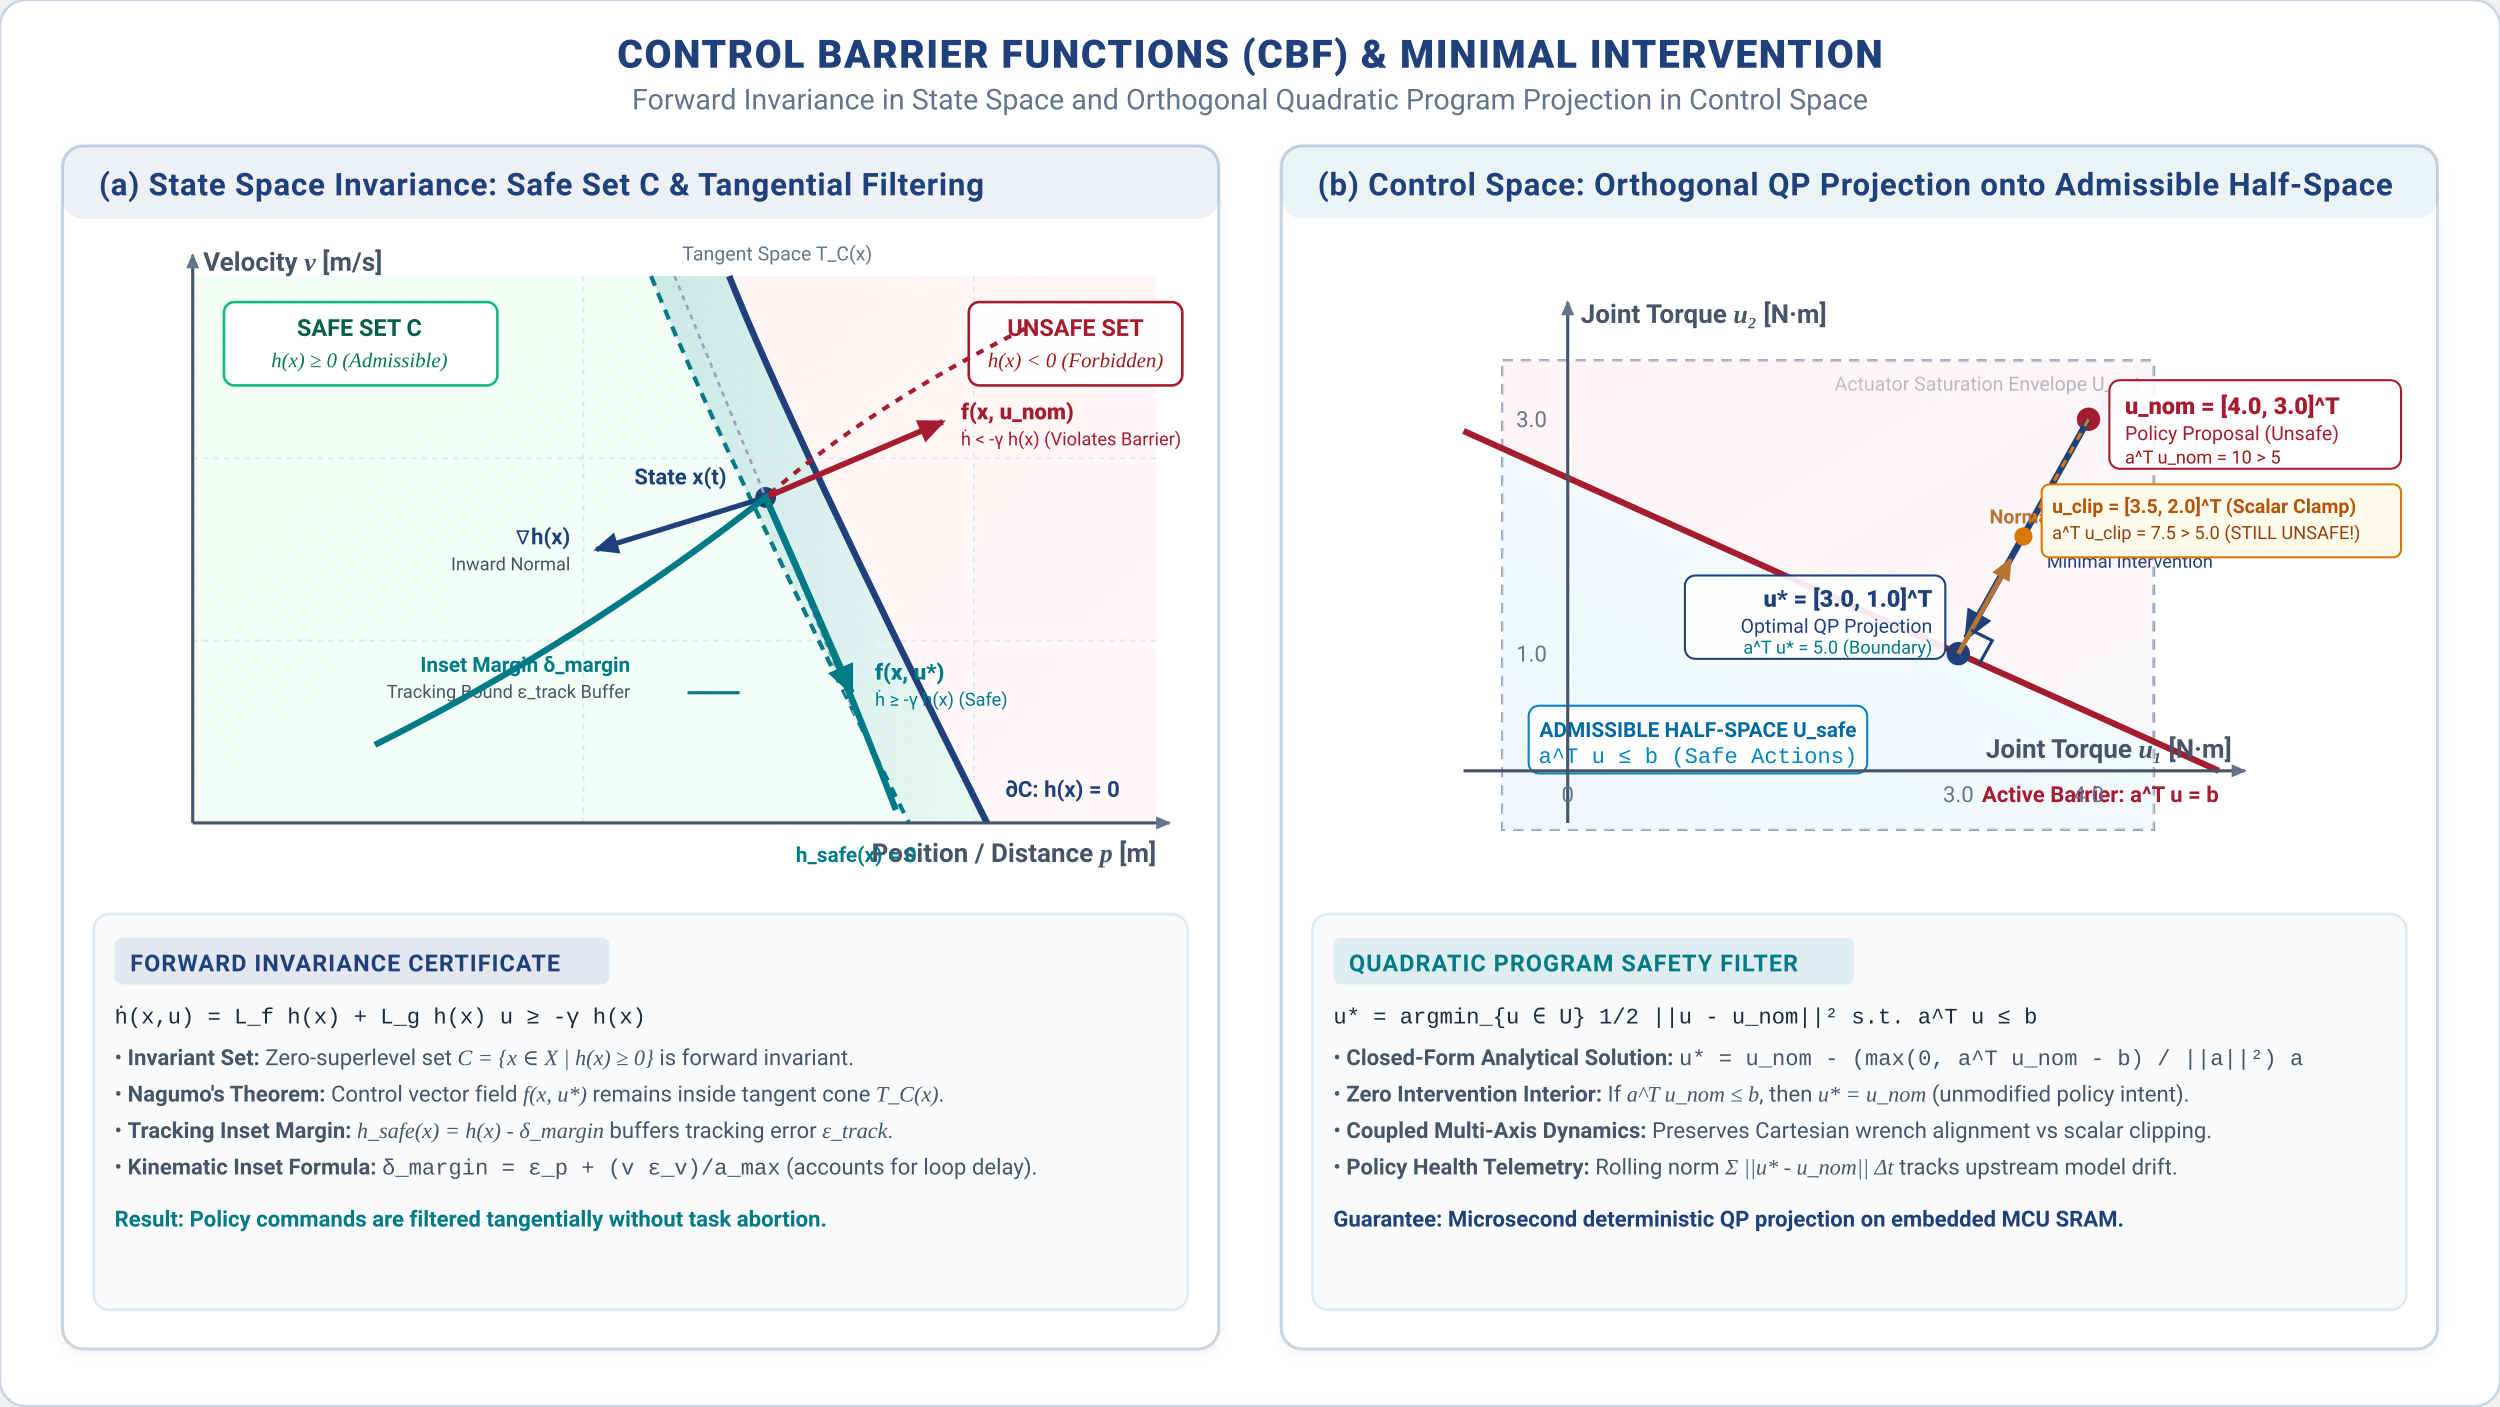
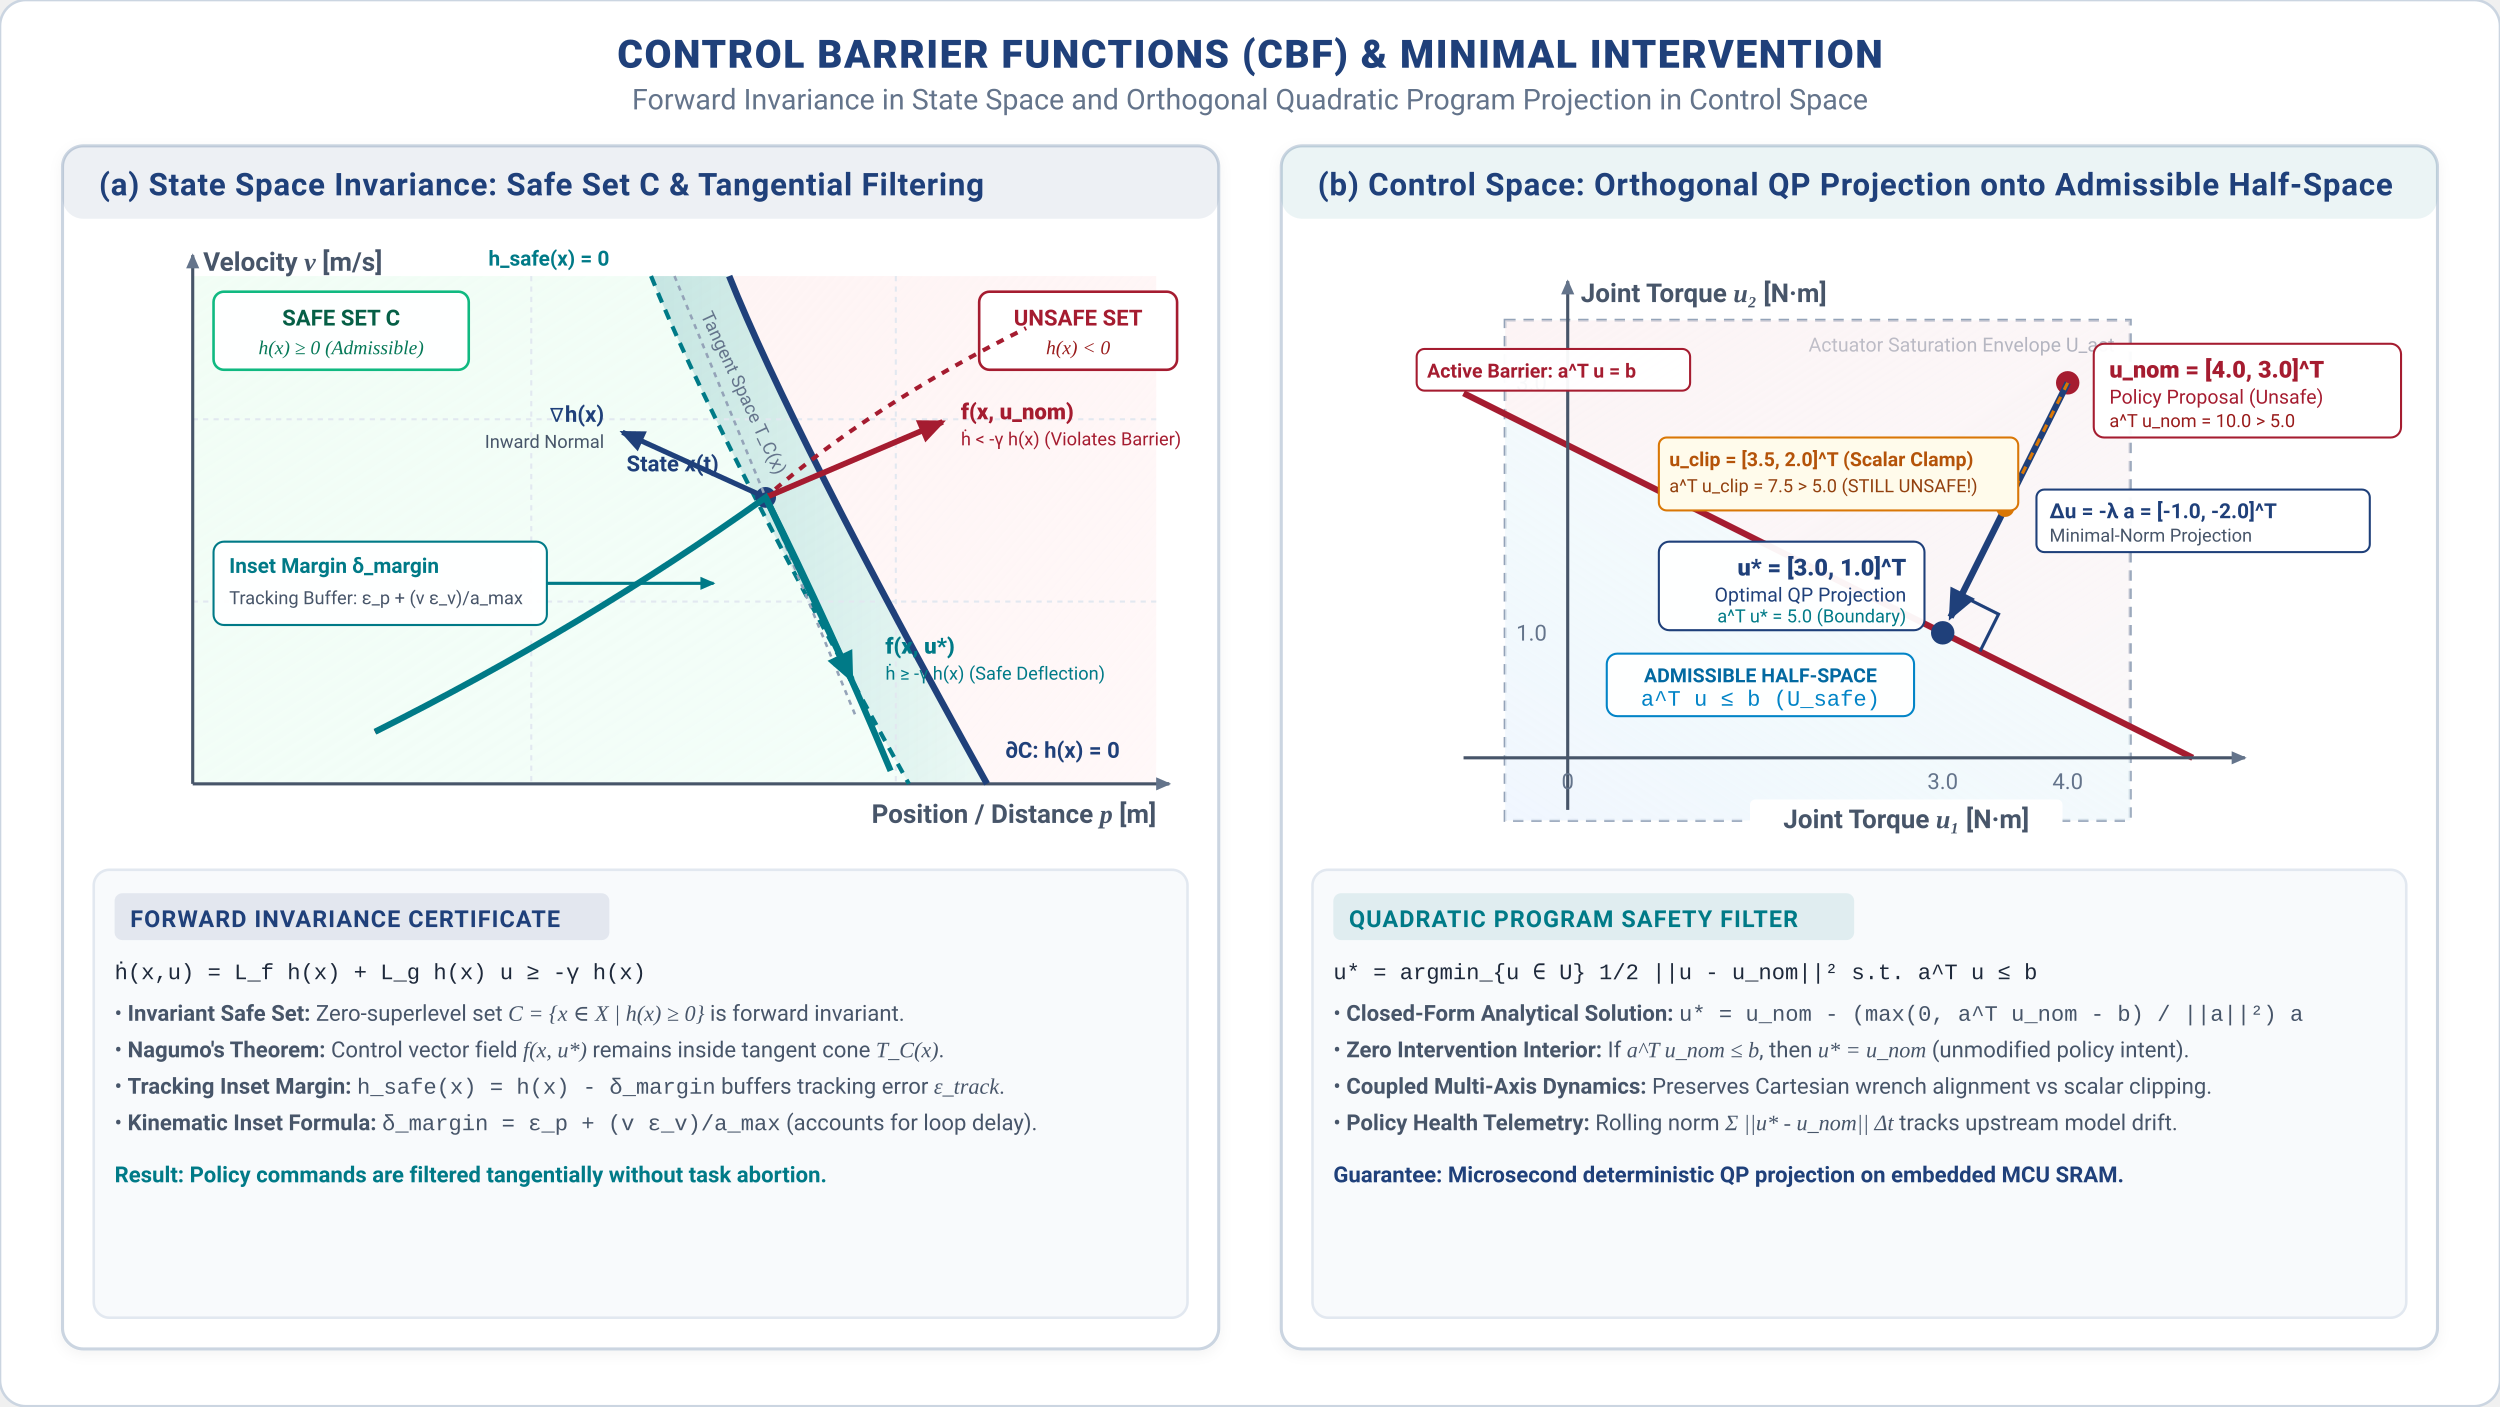
<svg xmlns="http://www.w3.org/2000/svg" viewBox="0 0 960 540" width="100%" height="100%">
  <defs>
    <style>
      text { font-family: -apple-system, BlinkMacSystemFont, "Segoe UI", Roboto, "Helvetica Neue", Arial, sans-serif; }
      .main-title { font-weight: 800; font-size: 15px; fill: #1F407A; text-anchor: middle; letter-spacing: 0.6px; }
      .main-subtitle { font-size: 11px; fill: #64748B; text-anchor: middle; font-weight: 400; }
      .panel-title { font-weight: 700; font-size: 12px; fill: #1F407A; letter-spacing: 0.3px; }
      .axis-label { font-size: 10px; fill: #475569; font-weight: 600; }
      .tick-label { font-size: 8.5px; fill: #64748B; }
      .math-text { font-family: "STIX Two Text", "Times New Roman", Georgia, serif; font-style: italic; }
      .code-font { font-family: "SFMono-Regular", Consolas, "Liberation Mono", Menlo, monospace; font-size: 8.5px; }
      .badge-hdr { font-weight: 700; font-size: 9px; letter-spacing: 0.4px; }
      .bold-text { font-weight: 700; }
    </style>
    <filter id="panelShadow" x="-2%" y="-2%" width="104%" height="106%" filterUnits="userSpaceOnUse">
      <feDropShadow dx="0" dy="1.5" stdDeviation="2.5" flood-color="#0F172A" flood-opacity="0.05" />
    </filter>
    <marker id="arr-navy" viewBox="0 0 10 10" refX="7" refY="5" markerWidth="6" markerHeight="6" orient="auto-start-reverse">
      <path d="M 0 1.5 L 8 5 L 0 8.5 z" fill="#1F407A" />
    </marker>
    <marker id="arr-crimson" viewBox="0 0 10 10" refX="7" refY="5" markerWidth="6" markerHeight="6" orient="auto-start-reverse">
      <path d="M 0 1.5 L 8 5 L 0 8.5 z" fill="#A51C30" />
    </marker>
    <marker id="arr-petrol" viewBox="0 0 10 10" refX="7" refY="5" markerWidth="6" markerHeight="6" orient="auto-start-reverse">
      <path d="M 0 1.5 L 8 5 L 0 8.5 z" fill="#007A87" />
    </marker>
    <marker id="arr-bronze" viewBox="0 0 10 10" refX="7" refY="5" markerWidth="6" markerHeight="6" orient="auto-start-reverse">
      <path d="M 0 1.5 L 8 5 L 0 8.5 z" fill="#B87333" />
    </marker>
    <marker id="arr-slate" viewBox="0 0 10 10" refX="7" refY="5" markerWidth="6" markerHeight="6" orient="auto-start-reverse">
      <path d="M 0 1.5 L 8 5 L 0 8.5 z" fill="#64748B" />
    </marker>
-     <marker id="arr-amber" viewBox="0 0 10 10" refX="7" refY="5" markerWidth="6" markerHeight="6" orient="auto-start-reverse">
-       <path d="M 0 1.5 L 8 5 L 0 8.5 z" fill="#D97706" />
-     </marker>
    <linearGradient id="safeGrad" x1="0%" y1="0%" x2="100%" y2="100%">
      <stop offset="0%" stop-color="#F0FDF4" stop-opacity="0.9" />
      <stop offset="100%" stop-color="#ECFDF5" stop-opacity="0.6" />
    </linearGradient>
    <linearGradient id="unsafeGrad" x1="0%" y1="0%" x2="100%" y2="100%">
      <stop offset="0%" stop-color="#FEF2F2" stop-opacity="0.85" />
      <stop offset="100%" stop-color="#FFF1F2" stop-opacity="0.5" />
    </linearGradient>
    <linearGradient id="insetGrad" x1="0%" y1="0%" x2="100%" y2="0%">
-       <stop offset="0%" stop-color="#007A87" stop-opacity="0.16" />
+       <stop offset="0%" stop-color="#007A87" stop-opacity="0.18" />
      <stop offset="100%" stop-color="#007A87" stop-opacity="0.04" />
    </linearGradient>
    <linearGradient id="halfspaceGrad" x1="0%" y1="100%" x2="100%" y2="0%">
      <stop offset="0%" stop-color="#EFF6FF" stop-opacity="0.85" />
-       <stop offset="100%" stop-color="#F0FDFA" stop-opacity="0.45" />
+       <stop offset="100%" stop-color="#F0FDFA" stop-opacity="0.5" />
    </linearGradient>
    <linearGradient id="forbiddenU" x1="0%" y1="0%" x2="100%" y2="100%">
      <stop offset="0%" stop-color="#FEF2F2" stop-opacity="0.7" />
      <stop offset="100%" stop-color="#FFF1F2" stop-opacity="0.3" />
    </linearGradient>
  </defs>
  <rect width="960" height="540" fill="#FFFFFF" rx="10" stroke="#CBD5E1" stroke-width="1" />
  <text x="480" y="26" class="main-title">CONTROL BARRIER FUNCTIONS (CBF) &amp; MINIMAL INTERVENTION</text>
  <text x="480" y="42" class="main-subtitle">Forward Invariance in State Space and Orthogonal Quadratic Program Projection in Control Space</text>
  <g transform="translate(24, 56)">
    <rect width="444" height="462" rx="8" fill="#FFFFFF" stroke="#CBD5E1" stroke-width="1.2" filter="url(#panelShadow)" />
    <rect width="444" height="28" rx="8" fill="#1F407A" fill-opacity="0.08" />
    <text x="14" y="19" class="panel-title">(a) State Space Invariance: Safe Set C &amp; Tangential Filtering</text>
-     <path d="M 50 50 L 256 50 Q 280 110 355 260 L 50 260 Z" fill="url(#safeGrad)" stroke="none" />
-     <path d="M 226 50 Q 250 110 325 260 L 355 260 Q 280 110 256 50 Z" fill="url(#insetGrad)" stroke="none" />
-     <path d="M 256 50 L 420 50 L 420 260 L 355 260 Q 280 110 256 50 Z" fill="url(#unsafeGrad)" stroke="none" />
-     <line x1="50" y1="190" x2="420" y2="190" stroke="#E2E8F0" stroke-width="0.8" stroke-dasharray="2 2" />
-     <line x1="50" y1="120" x2="420" y2="120" stroke="#E2E8F0" stroke-width="0.8" stroke-dasharray="2 2" />
-     <line x1="200" y1="50" x2="200" y2="260" stroke="#E2E8F0" stroke-width="0.8" stroke-dasharray="2 2" />
-     <line x1="350" y1="50" x2="350" y2="260" stroke="#E2E8F0" stroke-width="0.8" stroke-dasharray="2 2" />
-     <path d="M 256 50 Q 280 110 355 260" fill="none" stroke="#1F407A" stroke-width="2.5" />
-     <path d="M 226 50 Q 250 110 325 260" fill="none" stroke="#007A87" stroke-width="1.6" stroke-dasharray="4 3" />
-     <line x1="50" y1="260" x2="425" y2="260" stroke="#475569" stroke-width="1.2" marker-end="url(#arr-slate)" />
-     <line x1="50" y1="260" x2="50" y2="42" stroke="#475569" stroke-width="1.2" marker-end="url(#arr-slate)" />
-     <text x="420" y="275" class="axis-label" text-anchor="end">Position / Distance <tspan class="math-text">p</tspan> [m]</text>
+     <path d="M 50 50 L 256 50 Q 280 110 355 245 L 50 245 Z" fill="url(#safeGrad)" stroke="none" />
+     <path d="M 226 50 Q 250 110 325 245 L 355 245 Q 280 110 256 50 Z" fill="url(#insetGrad)" stroke="none" />
+     <path d="M 256 50 L 420 50 L 420 245 L 355 245 Q 280 110 256 50 Z" fill="url(#unsafeGrad)" stroke="none" />
+     <line x1="50" y1="175" x2="420" y2="175" stroke="#E2E8F0" stroke-width="0.8" stroke-dasharray="2 2" />
+     <line x1="50" y1="105" x2="420" y2="105" stroke="#E2E8F0" stroke-width="0.8" stroke-dasharray="2 2" />
+     <line x1="180" y1="50" x2="180" y2="245" stroke="#E2E8F0" stroke-width="0.8" stroke-dasharray="2 2" />
+     <line x1="320" y1="50" x2="320" y2="245" stroke="#E2E8F0" stroke-width="0.8" stroke-dasharray="2 2" />
+     <line x1="50" y1="245" x2="425" y2="245" stroke="#475569" stroke-width="1.2" marker-end="url(#arr-slate)" />
+     <line x1="50" y1="245" x2="50" y2="42" stroke="#475569" stroke-width="1.2" marker-end="url(#arr-slate)" />
+     <text x="420" y="260" class="axis-label" text-anchor="end">Position / Distance <tspan class="math-text">p</tspan> [m]</text>
    <text x="54" y="48" class="axis-label" text-anchor="start">Velocity <tspan class="math-text">v</tspan> [m/s]</text>
-     <rect x="62" y="60" width="105" height="32" rx="4" fill="#FFFFFF" fill-opacity="0.9" stroke="#10B981" stroke-width="1" />
-     <text x="114" y="73" font-size="9" font-weight="700" fill="#065F46" text-anchor="middle">SAFE SET C</text>
-     <text x="114" y="85" font-size="8" fill="#047857" text-anchor="middle" class="math-text">h(x) ≥ 0  (Admissible)</text>
-     <rect x="348" y="60" width="82" height="32" rx="4" fill="#FFFFFF" fill-opacity="0.9" stroke="#A51C30" stroke-width="1" />
-     <text x="389" y="73" font-size="9" font-weight="700" fill="#A51C30" text-anchor="middle">UNSAFE SET</text>
-     <text x="389" y="85" font-size="8" fill="#991B1B" text-anchor="middle" class="math-text">h(x) &lt; 0  (Forbidden)</text>
-     <line x1="240" y1="210" x2="260" y2="210" stroke="#007A87" stroke-width="1.2" />
-     <text x="218" y="202" font-size="8" font-weight="700" fill="#007A87" text-anchor="end">Inset Margin δ_margin</text>
-     <text x="218" y="212" font-size="7" fill="#475569" text-anchor="end">Tracking Bound ε_track Buffer</text>
-     <text x="362" y="250" font-size="8.5" font-weight="700" fill="#1F407A">∂C: h(x) = 0</text>
-     <text x="328" y="275" font-size="8" font-weight="700" fill="#007A87" text-anchor="end">h_safe(x) = 0</text>
+     <rect x="58" y="56" width="98" height="30" rx="4" fill="#FFFFFF" fill-opacity="0.95" stroke="#10B981" stroke-width="1" />
+     <text x="107" y="69" font-size="8.5" font-weight="700" fill="#065F46" text-anchor="middle">SAFE SET C</text>
+     <text x="107" y="80" font-size="7.5" fill="#047857" text-anchor="middle" class="math-text">h(x) ≥ 0  (Admissible)</text>
+     <rect x="352" y="56" width="76" height="30" rx="4" fill="#FFFFFF" fill-opacity="0.95" stroke="#A51C30" stroke-width="1" />
+     <text x="390" y="69" font-size="8.5" font-weight="700" fill="#A51C30" text-anchor="middle">UNSAFE SET</text>
+     <text x="390" y="80" font-size="7.5" fill="#991B1B" text-anchor="middle" class="math-text">h(x) &lt; 0</text>
+     <path d="M 256 50 Q 280 110 355 245" fill="none" stroke="#1F407A" stroke-width="2.5" />
+     <path d="M 226 50 Q 250 110 325 245" fill="none" stroke="#007A87" stroke-width="1.6" stroke-dasharray="4 3" />
+     <rect x="58" y="152" width="128" height="32" rx="4" fill="#FFFFFF" fill-opacity="0.95" stroke="#007A87" stroke-width="0.8" />
+     <text x="64" y="164" font-size="8" font-weight="700" fill="#007A87">Inset Margin δ_margin</text>
+     <text x="64" y="176" font-size="7" fill="#475569">Tracking Buffer: ε_p + (v ε_v)/a_max</text>
+     <line x1="186" y1="168" x2="250" y2="168" stroke="#007A87" stroke-width="1.2" marker-end="url(#arr-petrol)" />
+     <text x="210" y="46" font-size="8" font-weight="700" fill="#007A87" text-anchor="end">h_safe(x) = 0</text>
+     <text x="362" y="235" font-size="8.5" font-weight="700" fill="#1F407A">∂C: h(x) = 0</text>
    <circle cx="270" cy="135" r="4" fill="#1F407A" />
-     <text x="255" y="130" font-size="8.5" font-weight="700" fill="#1F407A" text-anchor="end">State x(t)</text>
-     <line x1="270" y1="135" x2="205" y2="155" stroke="#1F407A" stroke-width="2" marker-end="url(#arr-navy)" />
-     <text x="195" y="153" font-size="8.5" font-weight="700" fill="#1F407A" text-anchor="end">∇h(x)</text>
-     <text x="195" y="163" font-size="7" fill="#475569" text-anchor="end">Inward Normal</text>
+     <text x="252" y="125" font-size="8.5" font-weight="700" fill="#1F407A" text-anchor="end">State x(t)</text>
+     <line x1="270" y1="135" x2="215" y2="110" stroke="#1F407A" stroke-width="2" marker-end="url(#arr-navy)" />
+     <text x="208" y="106" font-size="8.5" font-weight="700" fill="#1F407A" text-anchor="end">∇h(x)</text>
+     <text x="208" y="116" font-size="7" fill="#475569" text-anchor="end">Inward Normal</text>
    <line x1="235" y1="50" x2="305" y2="220" stroke="#94A3B8" stroke-width="1" stroke-dasharray="2 2" />
-     <text x="238" y="44" font-size="7.5" fill="#64748B">Tangent Space T_C(x)</text>
+     <text x="245" y="65" font-size="7" fill="#64748B" transform="rotate(65, 245, 65)">Tangent Space T_C(x)</text>
    <line x1="270" y1="135" x2="338" y2="106" stroke="#A51C30" stroke-width="2.2" marker-end="url(#arr-crimson)" />
    <text x="345" y="105" font-size="8.5" font-weight="800" fill="#A51C30">f(x, u_nom)</text>
    <text x="345" y="115" font-size="7" fill="#A51C30">ḣ &lt; -γ h(x) (Violates Barrier)</text>
-     <path d="M 120 230 Q 200 190 270 135 Q 310 100 370 70" fill="none" stroke="#A51C30" stroke-width="1.6" stroke-dasharray="3 3" />
-     <line x1="270" y1="135" x2="303" y2="210" stroke="#007A87" stroke-width="2.5" marker-end="url(#arr-petrol)" />
-     <text x="312" y="205" font-size="8.5" font-weight="800" fill="#007A87">f(x, u*)</text>
-     <text x="312" y="215" font-size="7" fill="#007A87">ḣ ≥ -γ h(x) (Safe)</text>
-     <path d="M 120 230 Q 200 190 270 135 Q 295 190 320 255" fill="none" stroke="#007A87" stroke-width="2.4" />
-     <rect x="12" y="295" width="420" height="152" rx="6" fill="#F8FAFC" stroke="#E2E8F0" stroke-width="1" />
-     <rect x="20" y="304" width="190" height="18" rx="3" fill="#1F407A" fill-opacity="0.1" />
-     <text x="26" y="317" class="badge-hdr" fill="#1F407A">FORWARD INVARIANCE CERTIFICATE</text>
-     <text x="20" y="337" font-size="9.5" class="code-font" fill="#1E293B">ḣ(x,u) = L_f h(x) + L_g h(x) u ≥ -γ h(x)</text>
-     <text x="20" y="353" font-size="8.5" fill="#475569">• <tspan class="bold-text">Invariant Set:</tspan> Zero-superlevel set <tspan class="math-text">C = {x ∈ X | h(x) ≥ 0}</tspan> is forward invariant.</text>
-     <text x="20" y="367" font-size="8.5" fill="#475569">• <tspan class="bold-text">Nagumo's Theorem:</tspan> Control vector field <tspan class="math-text">f(x, u*)</tspan> remains inside tangent cone <tspan class="math-text">T_C(x)</tspan>.</text>
-     <text x="20" y="381" font-size="8.5" fill="#475569">• <tspan class="bold-text">Tracking Inset Margin:</tspan>
-       <tspan class="math-text">h_safe(x) = h(x) - δ_margin</tspan> buffers tracking error <tspan class="math-text">ε_track</tspan>.</text>
-     <text x="20" y="395" font-size="8.5" fill="#475569">• <tspan class="bold-text">Kinematic Inset Formula:</tspan>
+     <path d="M 120 225 Q 200 185 270 135 Q 310 100 370 70" fill="none" stroke="#A51C30" stroke-width="1.6" stroke-dasharray="3 3" />
+     <line x1="270" y1="135" x2="303" y2="205" stroke="#007A87" stroke-width="2.5" marker-end="url(#arr-petrol)" />
+     <text x="316" y="195" font-size="8.5" font-weight="800" fill="#007A87">f(x, u*)</text>
+     <text x="316" y="205" font-size="7" fill="#007A87">ḣ ≥ -γ h(x) (Safe Deflection)</text>
+     <path d="M 120 225 Q 200 185 270 135 Q 295 185 318 240" fill="none" stroke="#007A87" stroke-width="2.4" />
+     <rect x="12" y="278" width="420" height="172" rx="6" fill="#F8FAFC" stroke="#E2E8F0" stroke-width="1" />
+     <rect x="20" y="287" width="190" height="18" rx="3" fill="#1F407A" fill-opacity="0.1" />
+     <text x="26" y="300" class="badge-hdr" fill="#1F407A">FORWARD INVARIANCE CERTIFICATE</text>
+     <text x="20" y="320" font-size="9.5" class="code-font" fill="#1E293B">ḣ(x,u) = L_f h(x) + L_g h(x) u ≥ -γ h(x)</text>
+     <text x="20" y="336" font-size="8.5" fill="#475569">• <tspan class="bold-text">Invariant Safe Set:</tspan> Zero-superlevel set <tspan class="math-text">C = {x ∈ X | h(x) ≥ 0}</tspan> is forward invariant.</text>
+     <text x="20" y="350" font-size="8.5" fill="#475569">• <tspan class="bold-text">Nagumo's Theorem:</tspan> Control vector field <tspan class="math-text">f(x, u*)</tspan> remains inside tangent cone <tspan class="math-text">T_C(x)</tspan>.</text>
+     <text x="20" y="364" font-size="8.5" fill="#475569">• <tspan class="bold-text">Tracking Inset Margin:</tspan>
+       <tspan class="code-font">h_safe(x) = h(x) - δ_margin</tspan> buffers tracking error <tspan class="math-text">ε_track</tspan>.</text>
+     <text x="20" y="378" font-size="8.5" fill="#475569">• <tspan class="bold-text">Kinematic Inset Formula:</tspan>
      <tspan class="code-font">δ_margin = ε_p + (v ε_v)/a_max</tspan> (accounts for loop delay).</text>
-     <text x="20" y="415" font-size="8.5" font-weight="700" fill="#007A87">Result: Policy commands are filtered tangentially without task abortion.</text>
+     <text x="20" y="398" font-size="8.5" font-weight="700" fill="#007A87">Result: Policy commands are filtered tangentially without task abortion.</text>
  </g>
  <g transform="translate(492, 56)">
    <rect width="444" height="462" rx="8" fill="#FFFFFF" stroke="#CBD5E1" stroke-width="1.2" filter="url(#panelShadow)" />
    <rect width="444" height="28" rx="8" fill="#007A87" fill-opacity="0.08" />
    <text x="14" y="19" class="panel-title" fill="#007A87">(b) Control Space: Orthogonal QP Projection onto Admissible Half-Space</text>
-     <rect x="85" y="82.5" width="250" height="180" fill="#F8FAFC" stroke="#94A3B8" stroke-width="1.2" stroke-dasharray="4 3" />
-     <text x="330" y="94" font-size="7.5" fill="#64748B" text-anchor="end">Actuator Saturation Envelope U_act</text>
-     <polygon points="85,116.25 335,228.75 335,262.5 85,262.5" fill="url(#halfspaceGrad)" stroke="none" />
-     <polygon points="85,116.25 335,228.75 335,82.5 85,82.5" fill="url(#forbiddenU)" stroke="none" />
-     <line x1="70" y1="109.5" x2="360" y2="240" stroke="#A51C30" stroke-width="2.4" />
-     <text x="360" y="252" font-size="8.5" font-weight="700" fill="#A51C30" text-anchor="end">Active Barrier: a^T u = b</text>
-     <rect x="95" y="215" width="130" height="26" rx="4" fill="#FFFFFF" fill-opacity="0.9" stroke="#0284C7" stroke-width="0.8" />
-     <text x="160" y="227" font-size="8" font-weight="700" fill="#0369A1" text-anchor="middle">ADMISSIBLE HALF-SPACE U_safe</text>
-     <text x="160" y="237" font-size="7.5" fill="#0284C7" text-anchor="middle" class="code-font">a^T u ≤ b  (Safe Actions)</text>
-     <line x1="70" y1="240" x2="370" y2="240" stroke="#475569" stroke-width="1.2" marker-end="url(#arr-slate)" />
-     <line x1="110" y1="260" x2="110" y2="60" stroke="#475569" stroke-width="1.2" marker-end="url(#arr-slate)" />
-     <text x="365" y="235" class="axis-label" text-anchor="end">Joint Torque <tspan class="math-text">u₁</tspan> [N·m]</text>
-     <text x="115" y="68" class="axis-label" text-anchor="start">Joint Torque <tspan class="math-text">u₂</tspan> [N·m]</text>
-     <text x="110" y="252" class="tick-label" text-anchor="middle">0</text>
-     <text x="260" y="252" class="tick-label" text-anchor="middle">3.0</text>
-     <text x="310" y="252" class="tick-label" text-anchor="middle">4.0</text>
-     <text x="102" y="198" class="tick-label" text-anchor="end">1.0</text>
-     <text x="102" y="108" class="tick-label" text-anchor="end">3.0</text>
-     <circle cx="310" cy="105" r="4.5" fill="#A51C30" />
-     <rect x="318" y="90" width="112" height="34" rx="4" fill="#FFFFFF" fill-opacity="0.9" stroke="#A51C30" stroke-width="0.8" />
-     <text x="324" y="103" font-size="9" font-weight="800" fill="#A51C30">u_nom = [4.0, 3.0]^T</text>
-     <text x="324" y="113" font-size="7.5" fill="#A51C30">Policy Proposal (Unsafe)</text>
-     <text x="324" y="122" font-size="7" fill="#991B1B">a^T u_nom = 10 &gt; 5</text>
-     <circle cx="260" cy="195" r="4.5" fill="#1F407A" />
-     <rect x="155" y="165" width="100" height="32" rx="4" fill="#FFFFFF" fill-opacity="0.9" stroke="#1F407A" stroke-width="0.8" />
-     <text x="250" y="177" font-size="9" font-weight="800" fill="#1F407A" text-anchor="end">u* = [3.0, 1.0]^T</text>
-     <text x="250" y="187" font-size="7.5" fill="#1F407A" text-anchor="end">Optimal QP Projection</text>
-     <text x="250" y="195" font-size="7" fill="#007A87" text-anchor="end">a^T u* = 5.0 (Boundary)</text>
-     <line x1="310" y1="105" x2="263" y2="189" stroke="#1F407A" stroke-width="2.5" marker-end="url(#arr-navy)" />
-     <text x="294" y="152" font-size="8.5" font-weight="700" fill="#1F407A">Δu = -λ a</text>
-     <text x="294" y="162" font-size="7" fill="#1F407A">Minimal Intervention</text>
-     <line x1="260" y1="195" x2="280" y2="159" stroke="#B87333" stroke-width="1.8" marker-end="url(#arr-bronze)" />
-     <text x="272" y="145" font-size="7.5" font-weight="700" fill="#B87333">Normal a</text>
-     <path d="M 265 186 L 273 190 L 268 199" fill="none" stroke="#1F407A" stroke-width="1.2" />
-     <circle cx="285" cy="150" r="3.5" fill="#D97706" />
-     <line x1="310" y1="105" x2="285" y2="150" stroke="#D97706" stroke-width="1.2" stroke-dasharray="3 3" />
-     <rect x="292" y="130" width="138" height="28" rx="3" fill="#FFFBEB" stroke="#D97706" stroke-width="0.8" />
-     <text x="296" y="141" font-size="7.5" font-weight="700" fill="#B45309">u_clip = [3.5, 2.0]^T (Scalar Clamp)</text>
-     <text x="296" y="151" font-size="7" fill="#92400E">a^T u_clip = 7.5 &gt; 5.0 (STILL UNSAFE!)</text>
-     <rect x="12" y="295" width="420" height="152" rx="6" fill="#F8FAFC" stroke="#E2E8F0" stroke-width="1" />
-     <rect x="20" y="304" width="200" height="18" rx="3" fill="#007A87" fill-opacity="0.1" />
-     <text x="26" y="317" class="badge-hdr" fill="#007A87">QUADRATIC PROGRAM SAFETY FILTER</text>
-     <text x="20" y="337" font-size="9.5" class="code-font" fill="#1E293B">u* = argmin_{u ∈ U} 1/2 ||u - u_nom||²  s.t.  a^T u ≤ b</text>
-     <text x="20" y="353" font-size="8.5" fill="#475569">• <tspan class="bold-text">Closed-Form Analytical Solution:</tspan>
+     <rect x="86" y="67" width="240" height="192" fill="#F8FAFC" stroke="#94A3B8" stroke-width="1.2" stroke-dasharray="4 3" />
+     <text x="320" y="79" font-size="7.5" fill="#64748B" text-anchor="end">Actuator Saturation Envelope U_act</text>
+     <polygon points="86,103 326,223 326,259 86,259" fill="url(#halfspaceGrad)" stroke="none" />
+     <polygon points="86,103 326,223 326,67 86,67" fill="url(#forbiddenU)" stroke="none" />
+     <line x1="70" y1="95" x2="350" y2="235" stroke="#A51C30" stroke-width="2.4" />
+     <line x1="70" y1="235" x2="370" y2="235" stroke="#475569" stroke-width="1.2" marker-end="url(#arr-slate)" />
+     <line x1="110" y1="255" x2="110" y2="52" stroke="#475569" stroke-width="1.2" marker-end="url(#arr-slate)" />
+     <rect x="180" y="251" width="120" height="15" rx="2" fill="#FFFFFF" />
+     <text x="240" y="262" class="axis-label" text-anchor="middle">Joint Torque <tspan class="math-text">u₁</tspan> [N·m]</text>
+     <text x="115" y="60" class="axis-label" text-anchor="start">Joint Torque <tspan class="math-text">u₂</tspan> [N·m]</text>
+     <text x="110" y="247" class="tick-label" text-anchor="middle">0</text>
+     <text x="254" y="247" class="tick-label" text-anchor="middle">3.0</text>
+     <text x="302" y="247" class="tick-label" text-anchor="middle">4.0</text>
+     <text x="102" y="190" class="tick-label" text-anchor="end">1.0</text>
+     <text x="102" y="94" class="tick-label" text-anchor="end">3.0</text>
+     <rect x="125" y="195" width="118" height="24" rx="4" fill="#FFFFFF" fill-opacity="0.95" stroke="#0284C7" stroke-width="0.8" />
+     <text x="184" y="206" font-size="7.5" font-weight="700" fill="#0369A1" text-anchor="middle">ADMISSIBLE HALF-SPACE</text>
+     <text x="184" y="215" font-size="7" fill="#0284C7" text-anchor="middle" class="code-font">a^T u ≤ b (U_safe)</text>
+     <rect x="52" y="78" width="105" height="16" rx="3" fill="#FFFFFF" fill-opacity="0.95" stroke="#A51C30" stroke-width="0.8" />
+     <text x="56" y="89" font-size="7.5" font-weight="700" fill="#A51C30">Active Barrier: a^T u = b</text>
+     <circle cx="302" cy="91" r="4.5" fill="#A51C30" />
+     <rect x="312" y="76" width="118" height="36" rx="4" fill="#FFFFFF" fill-opacity="0.95" stroke="#A51C30" stroke-width="0.8" />
+     <text x="318" y="89" font-size="9" font-weight="800" fill="#A51C30">u_nom = [4.0, 3.0]^T</text>
+     <text x="318" y="99" font-size="7.5" fill="#A51C30">Policy Proposal (Unsafe)</text>
+     <text x="318" y="108" font-size="7" fill="#991B1B">a^T u_nom = 10.0 &gt; 5.0</text>
+     <circle cx="254" cy="187" r="4.5" fill="#1F407A" />
+     <rect x="145" y="152" width="102" height="34" rx="4" fill="#FFFFFF" fill-opacity="0.95" stroke="#1F407A" stroke-width="0.8" />
+     <text x="240" y="165" font-size="9" font-weight="800" fill="#1F407A" text-anchor="end">u* = [3.0, 1.0]^T</text>
+     <text x="240" y="175" font-size="7.5" fill="#1F407A" text-anchor="end">Optimal QP Projection</text>
+     <text x="240" y="183" font-size="7" fill="#007A87" text-anchor="end">a^T u* = 5.0 (Boundary)</text>
+     <line x1="302" y1="91" x2="257" y2="181" stroke="#1F407A" stroke-width="2.5" marker-end="url(#arr-navy)" />
+     <rect x="290" y="132" width="128" height="24" rx="3" fill="#FFFFFF" fill-opacity="0.95" stroke="#1F407A" stroke-width="0.8" />
+     <text x="295" y="143" font-size="8" font-weight="700" fill="#1F407A">Δu = -λ a = [-1.0, -2.0]^T</text>
+     <text x="295" y="152" font-size="7" fill="#475569">Minimal-Norm Projection</text>
+     <path d="M 261.15 172.7 L 275.45 179.85 L 268.3 194.15" fill="none" stroke="#1F407A" stroke-width="1.2" />
+     <circle cx="278" cy="139" r="3.5" fill="#D97706" />
+     <line x1="302" y1="91" x2="278" y2="139" stroke="#D97706" stroke-width="1.2" stroke-dasharray="3 3" />
+     <rect x="145" y="112" width="138" height="28" rx="3" fill="#FFFBEB" stroke="#D97706" stroke-width="0.8" />
+     <text x="149" y="123" font-size="7.5" font-weight="700" fill="#B45309">u_clip = [3.5, 2.0]^T (Scalar Clamp)</text>
+     <text x="149" y="133" font-size="7" fill="#92400E">a^T u_clip = 7.5 &gt; 5.0 (STILL UNSAFE!)</text>
+     <rect x="12" y="278" width="420" height="172" rx="6" fill="#F8FAFC" stroke="#E2E8F0" stroke-width="1" />
+     <rect x="20" y="287" width="200" height="18" rx="3" fill="#007A87" fill-opacity="0.1" />
+     <text x="26" y="300" class="badge-hdr" fill="#007A87">QUADRATIC PROGRAM SAFETY FILTER</text>
+     <text x="20" y="320" font-size="9.5" class="code-font" fill="#1E293B">u* = argmin_{u ∈ U} 1/2 ||u - u_nom||²  s.t.  a^T u ≤ b</text>
+     <text x="20" y="336" font-size="8.5" fill="#475569">• <tspan class="bold-text">Closed-Form Analytical Solution:</tspan>
      <tspan class="code-font">u* = u_nom - (max(0, a^T u_nom - b) / ||a||²) a</tspan>
    </text>
-     <text x="20" y="367" font-size="8.5" fill="#475569">• <tspan class="bold-text">Zero Intervention Interior:</tspan> If <tspan class="math-text">a^T u_nom ≤ b</tspan>, then <tspan class="math-text">u* = u_nom</tspan> (unmodified policy intent).</text>
-     <text x="20" y="381" font-size="8.5" fill="#475569">• <tspan class="bold-text">Coupled Multi-Axis Dynamics:</tspan> Preserves Cartesian wrench alignment vs scalar clipping.</text>
-     <text x="20" y="395" font-size="8.5" fill="#475569">• <tspan class="bold-text">Policy Health Telemetry:</tspan> Rolling norm <tspan class="math-text">Σ ||u* - u_nom|| Δt</tspan> tracks upstream model drift.</text>
-     <text x="20" y="415" font-size="8.5" font-weight="700" fill="#1F407A">Guarantee: Microsecond deterministic QP projection on embedded MCU SRAM.</text>
+     <text x="20" y="350" font-size="8.5" fill="#475569">• <tspan class="bold-text">Zero Intervention Interior:</tspan> If <tspan class="math-text">a^T u_nom ≤ b</tspan>, then <tspan class="math-text">u* = u_nom</tspan> (unmodified policy intent).</text>
+     <text x="20" y="364" font-size="8.5" fill="#475569">• <tspan class="bold-text">Coupled Multi-Axis Dynamics:</tspan> Preserves Cartesian wrench alignment vs scalar clipping.</text>
+     <text x="20" y="378" font-size="8.5" fill="#475569">• <tspan class="bold-text">Policy Health Telemetry:</tspan> Rolling norm <tspan class="math-text">Σ ||u* - u_nom|| Δt</tspan> tracks upstream model drift.</text>
+     <text x="20" y="398" font-size="8.5" font-weight="700" fill="#1F407A">Guarantee: Microsecond deterministic QP projection on embedded MCU SRAM.</text>
  </g>
</svg>
